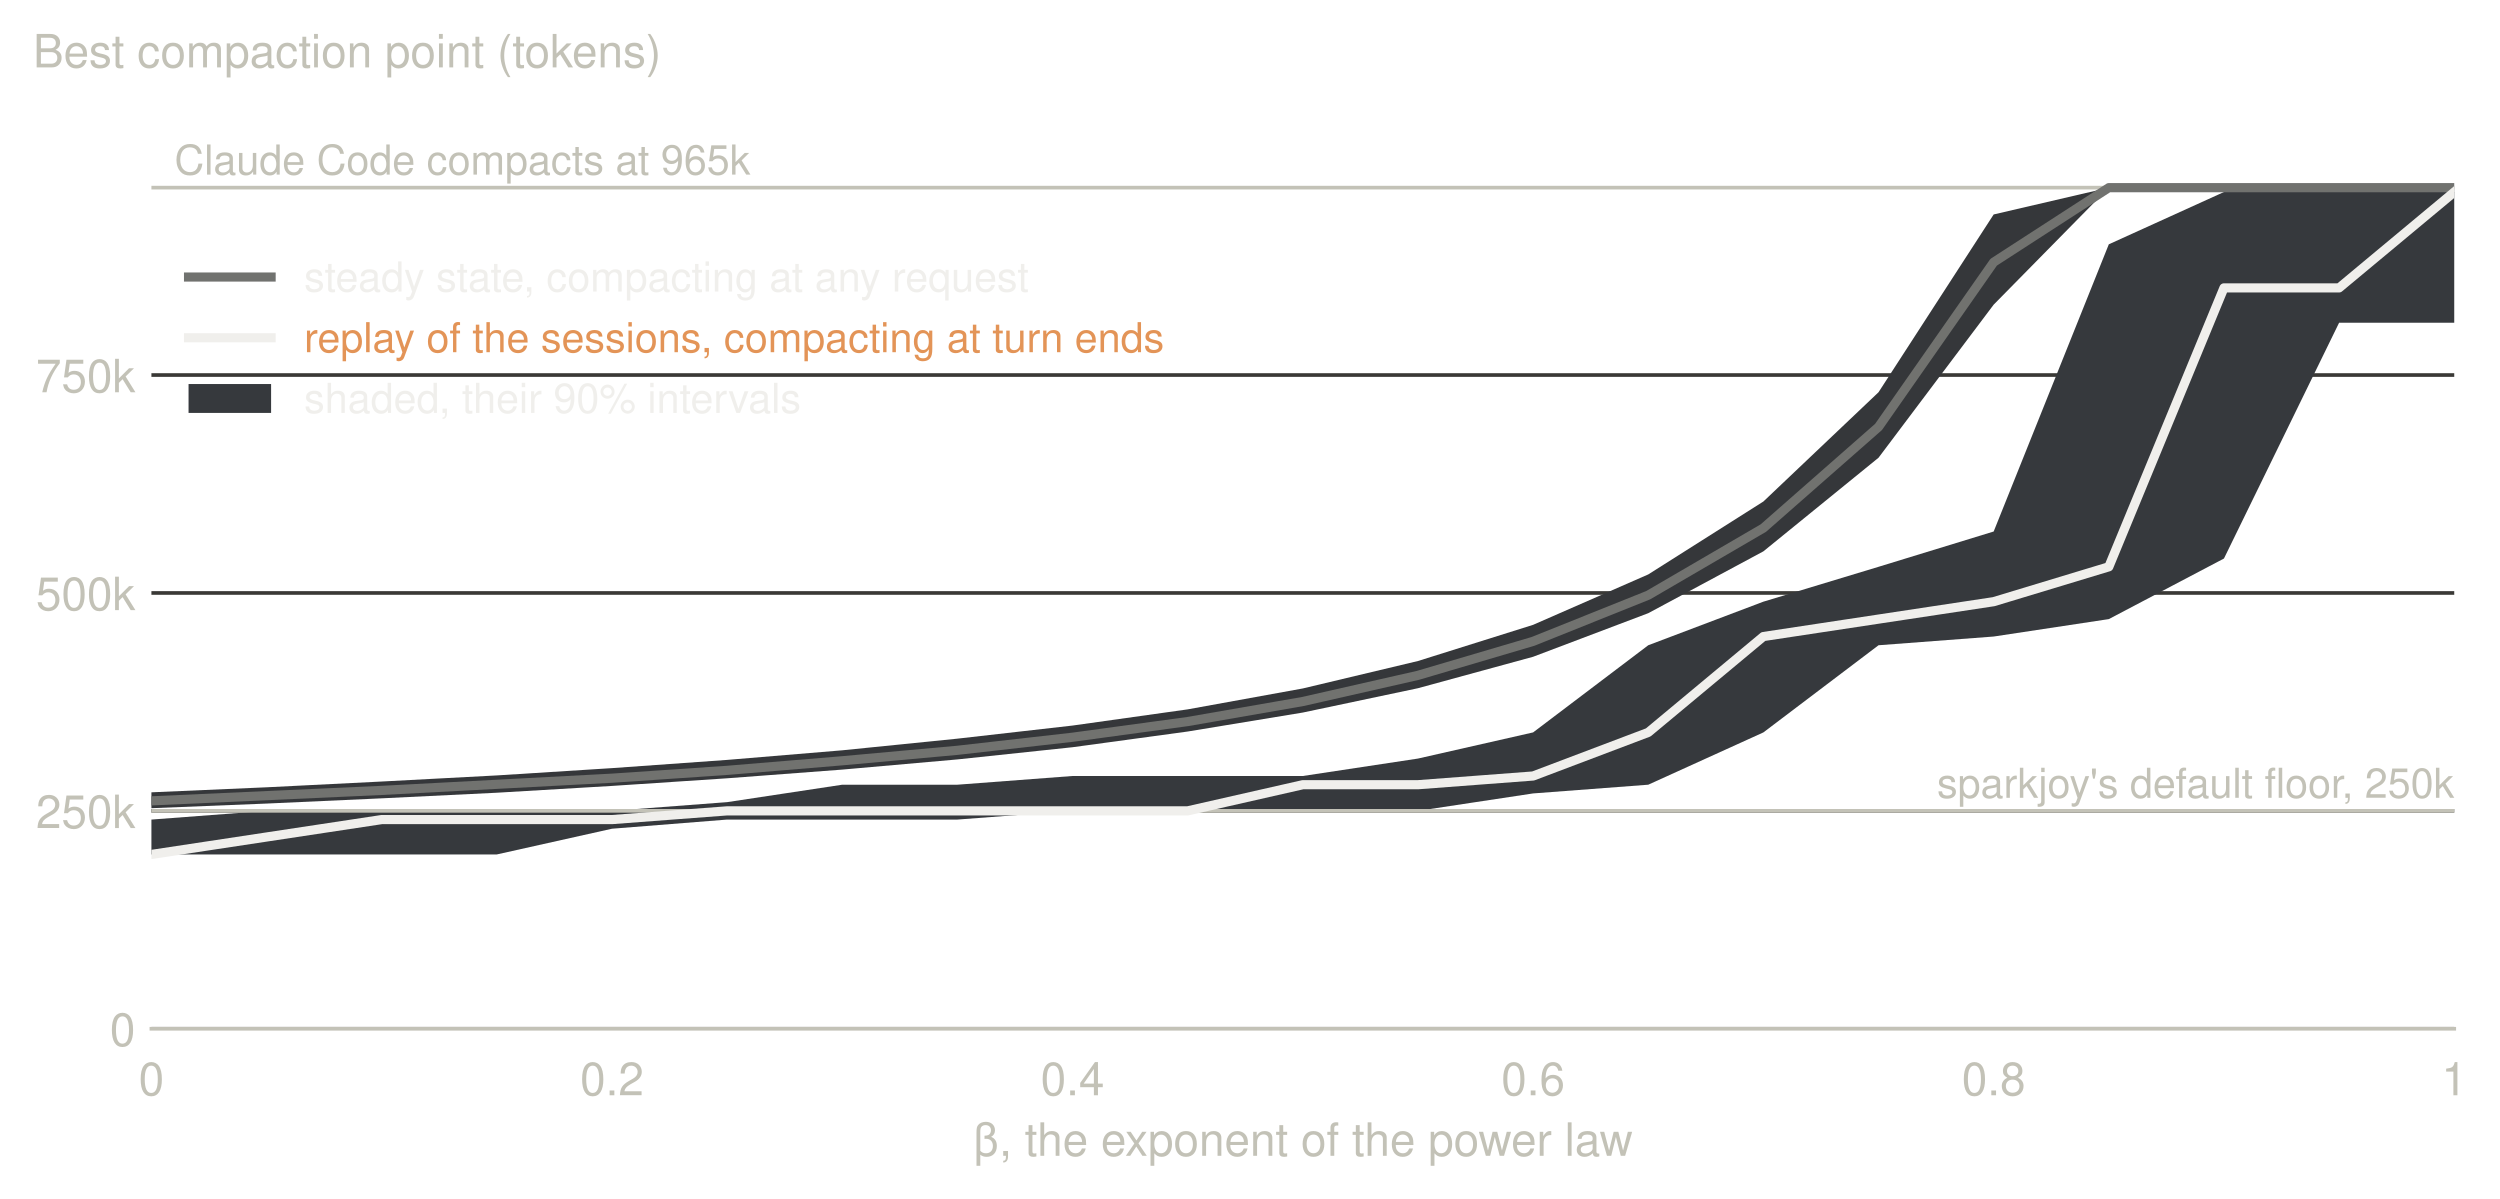
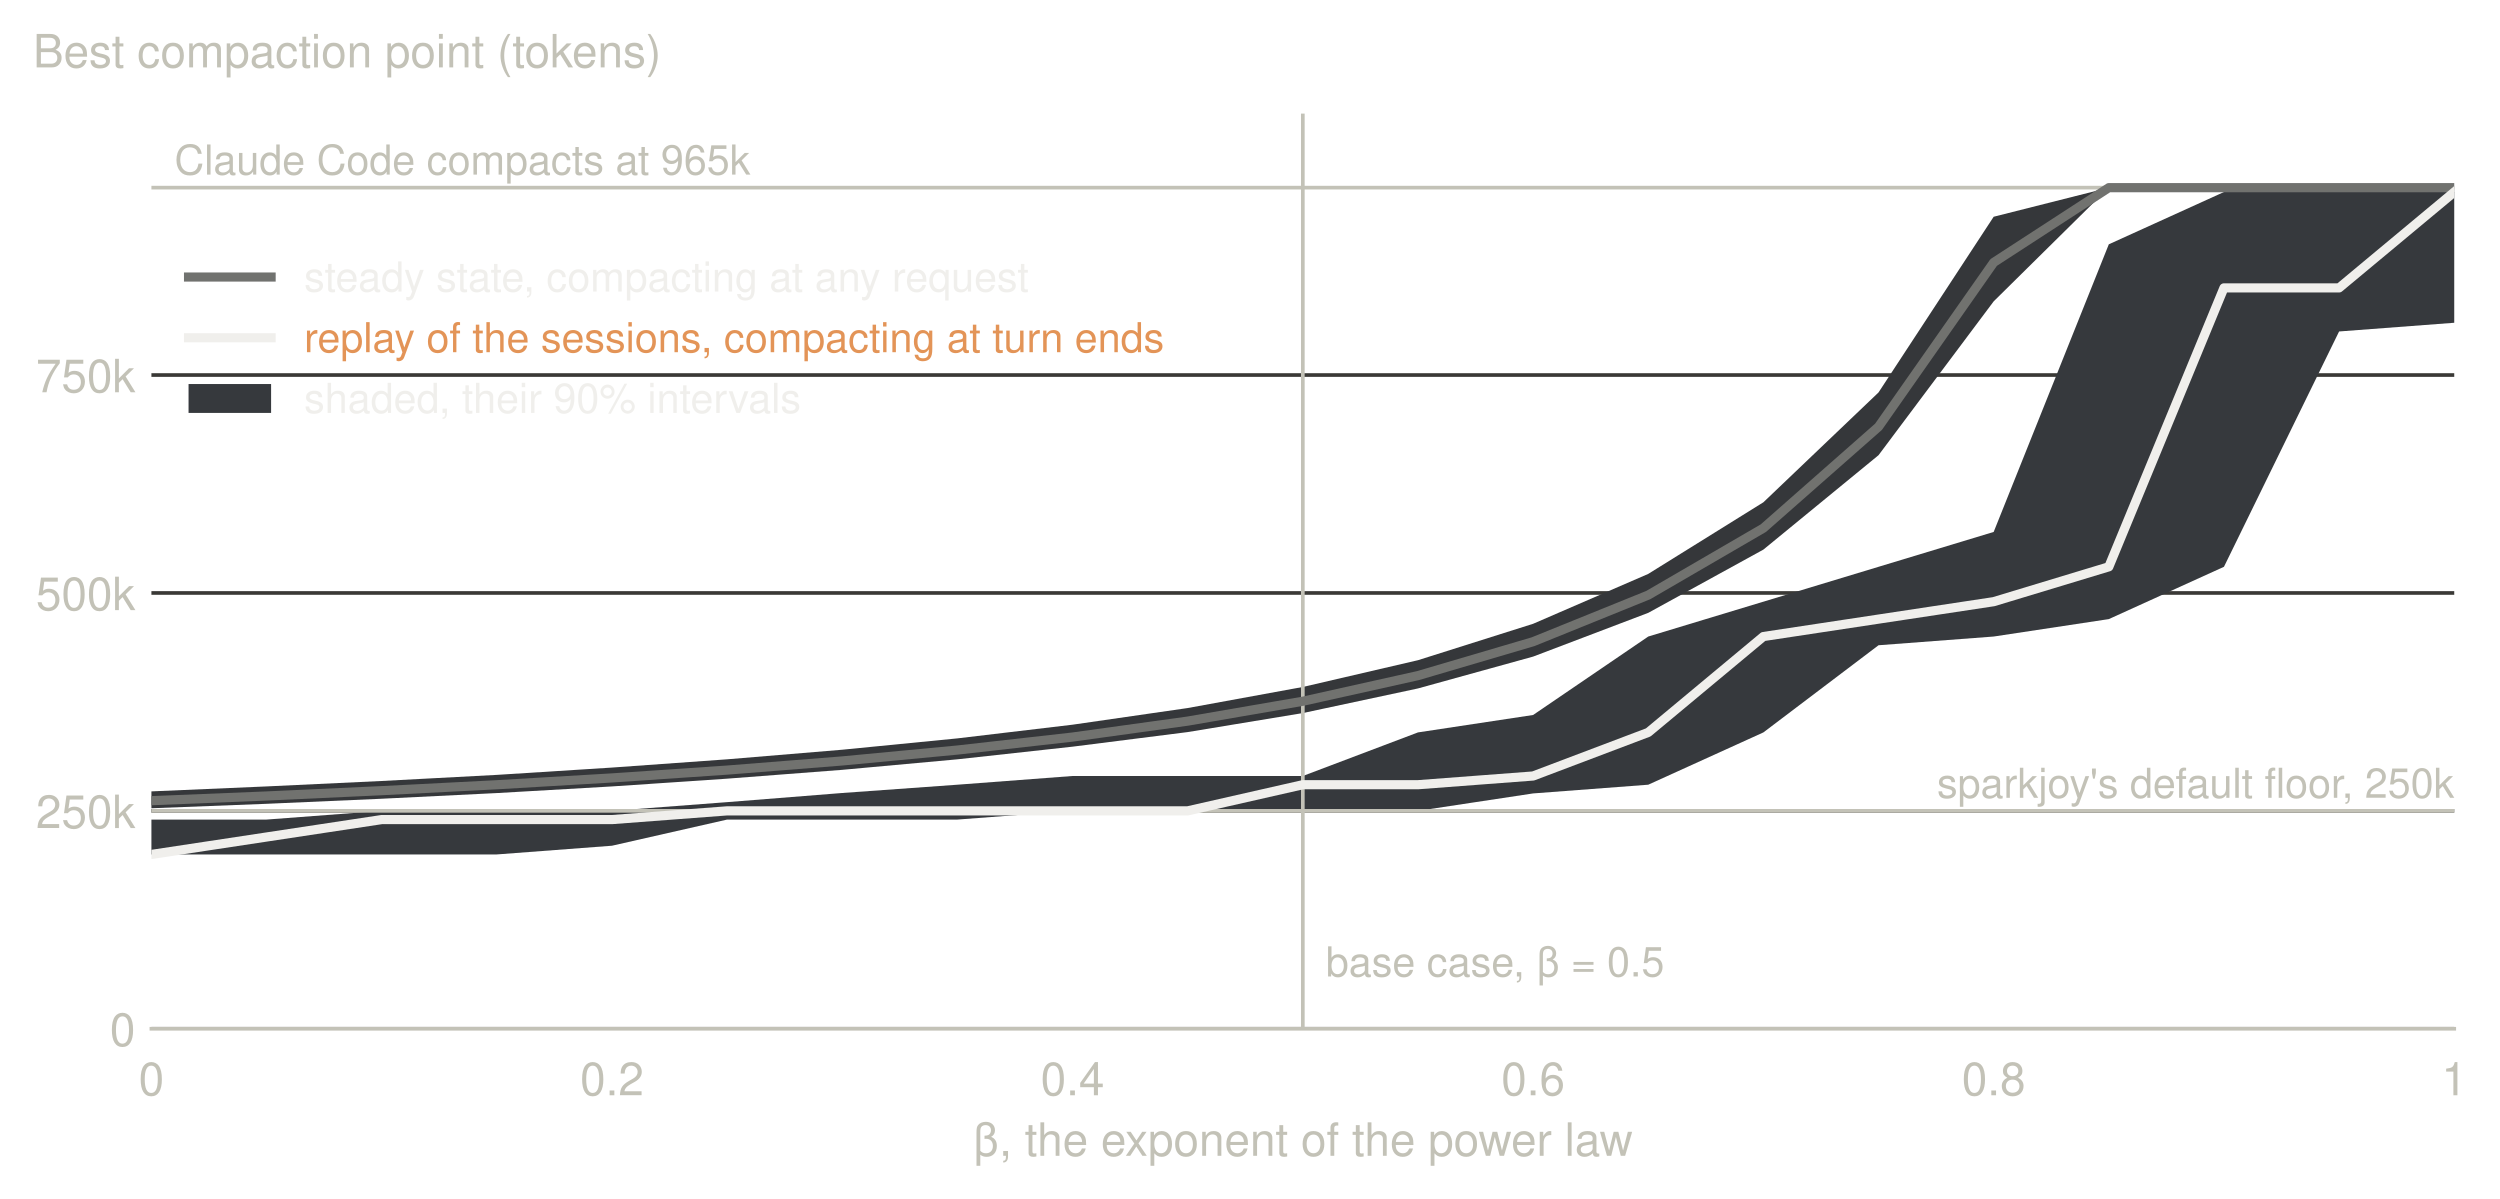
<svg xmlns="http://www.w3.org/2000/svg" xmlns:xlink="http://www.w3.org/1999/xlink" width="545.2pt" height="261.335pt" viewBox="0 0 545.2 261.335" version="1.1">
  <defs>
    <style type="text/css">*{stroke-linejoin: round; stroke-linecap: butt}</style>
  </defs>
  <g id="figure_1">
    <g id="patch_1">
      <path d="M 0 261.335  L 545.2 261.335  L 545.2 0  L 0 0  L 0 261.335  z " style="fill: none" />
    </g>
    <g id="axes_1">
      <g id="patch_2">
        <path d="M 33.02 224.352  L 535.22 224.352  L 535.22 24.768  L 33.02 24.768  L 33.02 224.352  z " style="fill: none" />
      </g>
      <g id="matplotlib.axis_1">
        <g id="xtick_1">
          <g id="line2d_1" />
          <g id="text_1">
            <text style="font-size: 10px; font-family: 'Helvetica', 'Arial', 'DejaVu Sans'; text-anchor: middle; fill: #c3c2b7" x="33.02" y="238.852" transform="rotate(-0 33.02 238.8517)">0</text>
          </g>
        </g>
        <g id="xtick_2">
          <g id="line2d_2" />
          <g id="text_2">
            <text style="font-size: 10px; font-family: 'Helvetica', 'Arial', 'DejaVu Sans'; text-anchor: middle; fill: #c3c2b7" x="133.46" y="238.852" transform="rotate(-0 133.46 238.8517)">0.2</text>
          </g>
        </g>
        <g id="xtick_3">
          <g id="line2d_3" />
          <g id="text_3">
            <text style="font-size: 10px; font-family: 'Helvetica', 'Arial', 'DejaVu Sans'; text-anchor: middle; fill: #c3c2b7" x="233.9" y="238.852" transform="rotate(-0 233.9 238.8517)">0.4</text>
          </g>
        </g>
        <g id="xtick_4">
          <g id="line2d_4" />
          <g id="text_4">
            <text style="font-size: 10px; font-family: 'Helvetica', 'Arial', 'DejaVu Sans'; text-anchor: middle; fill: #c3c2b7" x="334.34" y="238.852" transform="rotate(-0 334.34 238.8517)">0.6</text>
          </g>
        </g>
        <g id="xtick_5">
          <g id="line2d_5" />
          <g id="text_5">
            <text style="font-size: 10px; font-family: 'Helvetica', 'Arial', 'DejaVu Sans'; text-anchor: middle; fill: #c3c2b7" x="434.78" y="238.852" transform="rotate(-0 434.78 238.8517)">0.8</text>
          </g>
        </g>
        <g id="xtick_6">
          <g id="line2d_6" />
          <g id="text_6">
            <text style="font-size: 10px; font-family: 'Helvetica', 'Arial', 'DejaVu Sans'; text-anchor: middle; fill: #c3c2b7" x="535.22" y="238.852" transform="rotate(-0 535.22 238.8517)">1</text>
          </g>
        </g>
        <g id="text_7">
          <text style="font-size: 10px; font-family: 'Helvetica', 'Arial', 'DejaVu Sans'; text-anchor: middle; fill: #c3c2b7" x="284.12" y="252.051" transform="rotate(-0 284.12 252.051)">β, the exponent of the power law</text>
        </g>
      </g>
      <g id="matplotlib.axis_2">
        <g id="ytick_1">
          <g id="line2d_7">
            <path d="M 33.02 224.352  L 535.22 224.352  " clip-path="url(#pd77bd39c77)" style="fill: none; stroke: #3a3936; stroke-width: 0.8; stroke-linecap: square" />
          </g>
          <g id="line2d_8" />
          <g id="text_8">
            <text style="font-size: 10px; font-family: 'Helvetica', 'Arial', 'DejaVu Sans'; text-anchor: end; fill: #c3c2b7" x="29.52" y="228.102" transform="rotate(-0 29.52 228.1017)">0</text>
          </g>
        </g>
        <g id="ytick_2">
          <g id="line2d_9">
            <path d="M 33.02 176.832  L 535.22 176.832  " clip-path="url(#pd77bd39c77)" style="fill: none; stroke: #3a3936; stroke-width: 0.8; stroke-linecap: square" />
          </g>
          <g id="line2d_10" />
          <g id="text_9">
            <text style="font-size: 10px; font-family: 'Helvetica', 'Arial', 'DejaVu Sans'; text-anchor: end; fill: #c3c2b7" x="29.52" y="180.582" transform="rotate(-0 29.52 180.5817)">250k</text>
          </g>
        </g>
        <g id="ytick_3">
          <g id="line2d_11">
            <path d="M 33.02 129.312  L 535.22 129.312  " clip-path="url(#pd77bd39c77)" style="fill: none; stroke: #3a3936; stroke-width: 0.8; stroke-linecap: square" />
          </g>
          <g id="line2d_12" />
          <g id="text_10">
            <text style="font-size: 10px; font-family: 'Helvetica', 'Arial', 'DejaVu Sans'; text-anchor: end; fill: #c3c2b7" x="29.52" y="133.062" transform="rotate(-0 29.52 133.0617)">500k</text>
          </g>
        </g>
        <g id="ytick_4">
          <g id="line2d_13">
            <path d="M 33.02 81.792  L 535.22 81.792  " clip-path="url(#pd77bd39c77)" style="fill: none; stroke: #3a3936; stroke-width: 0.8; stroke-linecap: square" />
          </g>
          <g id="line2d_14" />
          <g id="text_11">
            <text style="font-size: 10px; font-family: 'Helvetica', 'Arial', 'DejaVu Sans'; text-anchor: end; fill: #c3c2b7" x="29.52" y="85.542" transform="rotate(-0 29.52 85.54174)">750k</text>
          </g>
        </g>
        <g id="text_12">
          <text style="font-size: 10px; font-family: 'Helvetica', 'Arial', 'DejaVu Sans'; text-anchor: start; fill: #c3c2b7" x="7.2" y="14.7" transform="rotate(-0 7.2 14.7)">Best compaction point (tokens)</text>
        </g>
      </g>
      <g id="FillBetweenPolyCollection_1">
        <defs>
-           <path id="mf2563e5b50" d="M 33.02 -88.547  L 33.02 -85.084  L 58.13 -86.093  L 83.24 -87.234  L 108.35 -88.458  L 133.46 -89.941  L 158.57 -91.604  L 183.68 -93.501  L 208.79 -95.72  L 233.9 -98.381  L 259.01 -101.804  L 284.12 -105.943  L 309.23 -111.248  L 334.34 -118.106  L 359.45 -127.61  L 384.56 -141.098  L 409.67 -161.516  L 434.78 -194.896  L 459.89 -220.411  L 485 -220.411  L 510.11 -220.411  L 535.22 -220.411  L 535.22 -220.411  L 535.22 -220.411  L 510.11 -220.411  L 485 -220.411  L 459.89 -220.411  L 434.78 -214.567  L 409.67 -175.796  L 384.56 -151.965  L 359.45 -136.064  L 334.34 -125.071  L 309.23 -117.181  L 284.12 -111.198  L 259.01 -106.637  L 233.9 -103.106  L 208.79 -100.249  L 183.68 -97.709  L 158.57 -95.616  L 133.46 -93.822  L 108.35 -92.232  L 83.24 -90.901  L 58.13 -89.642  L 33.02 -88.547  z " />
+           <path id="mea0e97ee7b" d="M 33.02 -88.75  L 33.02 -85.07  L 58.13 -86.041  L 83.24 -87.145  L 108.35 -88.384  L 133.46 -89.831  L 158.57 -91.521  L 183.68 -93.45  L 208.79 -95.743  L 233.9 -98.5  L 259.01 -101.683  L 284.12 -105.829  L 309.23 -111.2  L 334.34 -118.143  L 359.45 -127.685  L 384.56 -141.48  L 409.67 -162.067  L 434.78 -195.613  L 459.89 -220.411  L 485 -220.411  L 510.11 -220.411  L 535.22 -220.411  L 535.22 -220.411  L 535.22 -220.411  L 510.11 -220.411  L 485 -220.411  L 459.89 -220.411  L 434.78 -214.067  L 409.67 -175.752  L 384.56 -151.796  L 359.45 -136.179  L 334.34 -125.298  L 309.23 -117.358  L 284.12 -111.521  L 259.01 -106.926  L 233.9 -103.294  L 208.79 -100.309  L 183.68 -97.837  L 158.57 -95.745  L 133.46 -93.944  L 108.35 -92.349  L 83.24 -91.02  L 58.13 -89.832  L 33.02 -88.75  z " />
        </defs>
        <g clip-path="url(#pd77bd39c77)">
-           <use xlink:href="#mf2563e5b50" x="0" y="261.335" style="fill: #35373a" />
+           <use xlink:href="#mea0e97ee7b" x="0" y="261.335" style="fill: #35373a" />
        </g>
      </g>
      <g id="FillBetweenPolyCollection_2">
        <defs>
-           <path id="m3f9140b6f2" d="M 33.02 -82.603  L 33.02 -75  L 58.13 -75  L 83.24 -75  L 108.35 -75  L 133.46 -80.607  L 158.57 -82.603  L 183.68 -82.603  L 208.79 -82.603  L 233.9 -84.504  L 259.01 -84.504  L 284.12 -84.504  L 309.23 -84.504  L 334.34 -88.305  L 359.45 -90.206  L 384.56 -101.611  L 409.67 -120.619  L 434.78 -122.52  L 459.89 -126.321  L 485 -139.532  L 510.11 -190.948  L 535.22 -190.948  L 535.22 -219.46  L 535.22 -219.46  L 510.11 -219.46  L 485 -219.46  L 459.89 -208.056  L 434.78 -145.424  L 409.67 -137.726  L 384.56 -130.123  L 359.45 -120.619  L 334.34 -101.611  L 309.23 -95.908  L 284.12 -92.107  L 259.01 -92.107  L 233.9 -92.107  L 208.79 -90.206  L 183.68 -90.206  L 158.57 -86.404  L 133.46 -84.504  L 108.35 -84.504  L 83.24 -84.504  L 58.13 -84.504  L 33.02 -82.603  z " />
+           <path id="m4c77a3ad0f" d="M 33.02 -82.603  L 33.02 -75  L 58.13 -75  L 83.24 -75  L 108.35 -75  L 133.46 -76.9  L 158.57 -82.603  L 183.68 -82.603  L 208.79 -82.603  L 233.9 -84.504  L 259.01 -84.504  L 284.12 -84.504  L 309.23 -84.504  L 334.34 -88.305  L 359.45 -90.206  L 384.56 -101.611  L 409.67 -120.619  L 434.78 -122.52  L 459.89 -126.321  L 485 -137.726  L 510.11 -189.048  L 535.22 -190.948  L 535.22 -219.46  L 535.22 -219.46  L 510.11 -219.46  L 485 -219.46  L 459.89 -208.056  L 434.78 -145.329  L 409.67 -137.726  L 384.56 -130.123  L 359.45 -122.52  L 334.34 -105.412  L 309.23 -101.611  L 284.12 -92.107  L 259.01 -92.107  L 233.9 -92.107  L 208.79 -90.206  L 183.68 -88.4  L 158.57 -86.404  L 133.46 -84.504  L 108.35 -84.504  L 83.24 -84.504  L 58.13 -82.603  L 33.02 -82.603  z " />
        </defs>
        <g clip-path="url(#pd77bd39c77)">
-           <use xlink:href="#m3f9140b6f2" x="0" y="261.335" style="fill: #36393d" />
+           <use xlink:href="#m4c77a3ad0f" x="0" y="261.335" style="fill: #36393d" />
        </g>
      </g>
      <g id="FillBetweenPolyCollection_3" />
      <g id="line2d_15">
        <path d="M 33.02 40.925  L 535.22 40.925  " clip-path="url(#pd77bd39c77)" style="fill: none; stroke: #c3c2b7; stroke-width: 0.8; stroke-linecap: square" />
      </g>
      <g id="line2d_16">
+         <path d="M 284.12 224.352  L 284.12 24.768  " clip-path="url(#pd77bd39c77)" style="fill: none; stroke: #c3c2b7; stroke-width: 0.8; stroke-linecap: square" />
+       </g>
+       <g id="line2d_17">
        <path d="M 33.02 176.832  L 535.22 176.832  " clip-path="url(#pd77bd39c77)" style="fill: none; stroke: #c3c2b7; stroke-width: 0.8; stroke-linecap: square" />
      </g>
-       <g id="line2d_17">
-         <path d="M 33.02 174.652  L 58.13 173.512  L 83.24 172.371  L 108.35 171.041  L 133.46 169.71  L 158.57 167.999  L 183.68 165.908  L 208.79 163.627  L 233.9 160.776  L 259.01 157.355  L 284.12 152.983  L 309.23 147.281  L 334.34 139.867  L 359.45 129.793  L 384.56 115.157  L 409.67 93.108  L 434.78 57.183  L 459.89 40.925  L 485 40.925  L 510.11 40.925  L 535.22 40.925  " clip-path="url(#pd77bd39c77)" style="fill: none; stroke: #71726f; stroke-width: 2; stroke-linecap: square" />
+       <g id="line2d_18">
+         <path d="M 33.02 174.614  L 58.13 173.588  L 83.24 172.428  L 108.35 171.136  L 133.46 169.653  L 158.57 167.942  L 183.68 165.946  L 208.79 163.57  L 233.9 160.738  L 259.01 157.26  L 284.12 152.926  L 309.23 147.338  L 334.34 139.943  L 359.45 129.774  L 384.56 115.176  L 409.67 93.07  L 434.78 57.24  L 459.89 40.925  L 485 40.925  L 510.11 40.925  L 535.22 40.925  " clip-path="url(#pd77bd39c77)" style="fill: none; stroke: #71726f; stroke-width: 2; stroke-linecap: square" />
      </g>
-       <g id="line2d_18">
+       <g id="line2d_19">
        <path d="M 33.02 186.336  L 58.13 182.534  L 83.24 178.733  L 108.35 178.733  L 133.46 178.733  L 158.57 176.832  L 183.68 176.832  L 208.79 176.832  L 233.9 176.832  L 259.01 176.832  L 284.12 171.129  L 309.23 171.129  L 334.34 169.229  L 359.45 159.725  L 384.56 138.816  L 409.67 135.014  L 434.78 131.213  L 459.89 123.609  L 485 62.784  L 510.11 62.784  L 535.22 41.875  " clip-path="url(#pd77bd39c77)" style="fill: none; stroke: #f0efec; stroke-width: 2; stroke-linecap: square" />
      </g>
      <g id="patch_3">
        <path d="M 33.02 224.352  L 535.22 224.352  " style="fill: none; stroke: #c3c2b7; stroke-width: 0.8; stroke-linejoin: miter; stroke-linecap: square" />
      </g>
      <g id="text_13">
        <text style="font-size: 9px; font-family: 'Helvetica', 'Arial', 'DejaVu Sans'; text-anchor: start; fill: #c3c2b7" x="38.042" y="38.073" transform="rotate(-0 38.042 38.07334)">Claude Code compacts at 965k</text>
      </g>
      <g id="text_14">
+         <text style="font-size: 9px; font-family: 'Helvetica', 'Arial', 'DejaVu Sans'; text-anchor: start; fill: #c3c2b7" x="289.142" y="212.947" transform="rotate(-0 289.142 212.9469)">base case, β = 0.5</text>
+       </g>
+       <g id="text_15">
        <text style="font-size: 9px; font-family: 'Helvetica', 'Arial', 'DejaVu Sans'; text-anchor: end; fill: #c3c2b7" x="535.22" y="173.981" transform="rotate(-0 535.22 173.9805)">sparkjoy's default floor, 250k</text>
      </g>
      <g id="legend_1">
-         <g id="line2d_19">
+         <g id="line2d_20">
          <path d="M 41.12 60.418  L 50.12 60.418  L 59.12 60.418  " style="fill: none; stroke: #71726f; stroke-width: 2; stroke-linecap: square" />
        </g>
-         <g id="text_15">
+         <g id="text_16">
          <text style="font-size: 9px; font-family: 'Helvetica', 'Arial', 'DejaVu Sans'; text-anchor: start; fill: #f0efec" x="66.32" y="63.568" transform="rotate(-0 66.32 63.56782)">steady state, compacting at any request</text>
        </g>
-         <g id="line2d_20">
+         <g id="line2d_21">
          <path d="M 41.12 73.659  L 50.12 73.659  L 59.12 73.659  " style="fill: none; stroke: #f0efec; stroke-width: 2; stroke-linecap: square" />
        </g>
-         <g id="text_16">
+         <g id="text_17">
          <text style="font-size: 9px; font-family: 'Helvetica', 'Arial', 'DejaVu Sans'; text-anchor: start; fill: #e39457" x="66.32" y="76.809" transform="rotate(-0 66.32 76.80907)">replay of the sessions, compacting at turn ends</text>
        </g>
        <g id="patch_4">
          <path d="M 41.12 90.05  L 59.12 90.05  L 59.12 83.75  L 41.12 83.75  z " style="fill: #36393d" />
        </g>
-         <g id="text_17">
+         <g id="text_18">
          <text style="font-size: 9px; font-family: 'Helvetica', 'Arial', 'DejaVu Sans'; text-anchor: start; fill: #f0efec" x="66.32" y="90.05" transform="rotate(-0 66.32 90.05031)">shaded, their 90% intervals</text>
        </g>
      </g>
    </g>
  </g>
  <defs>
    <clipPath id="pd77bd39c77">
      <rect x="33.02" y="24.768" width="502.2" height="199.584" />
    </clipPath>
  </defs>
</svg>
